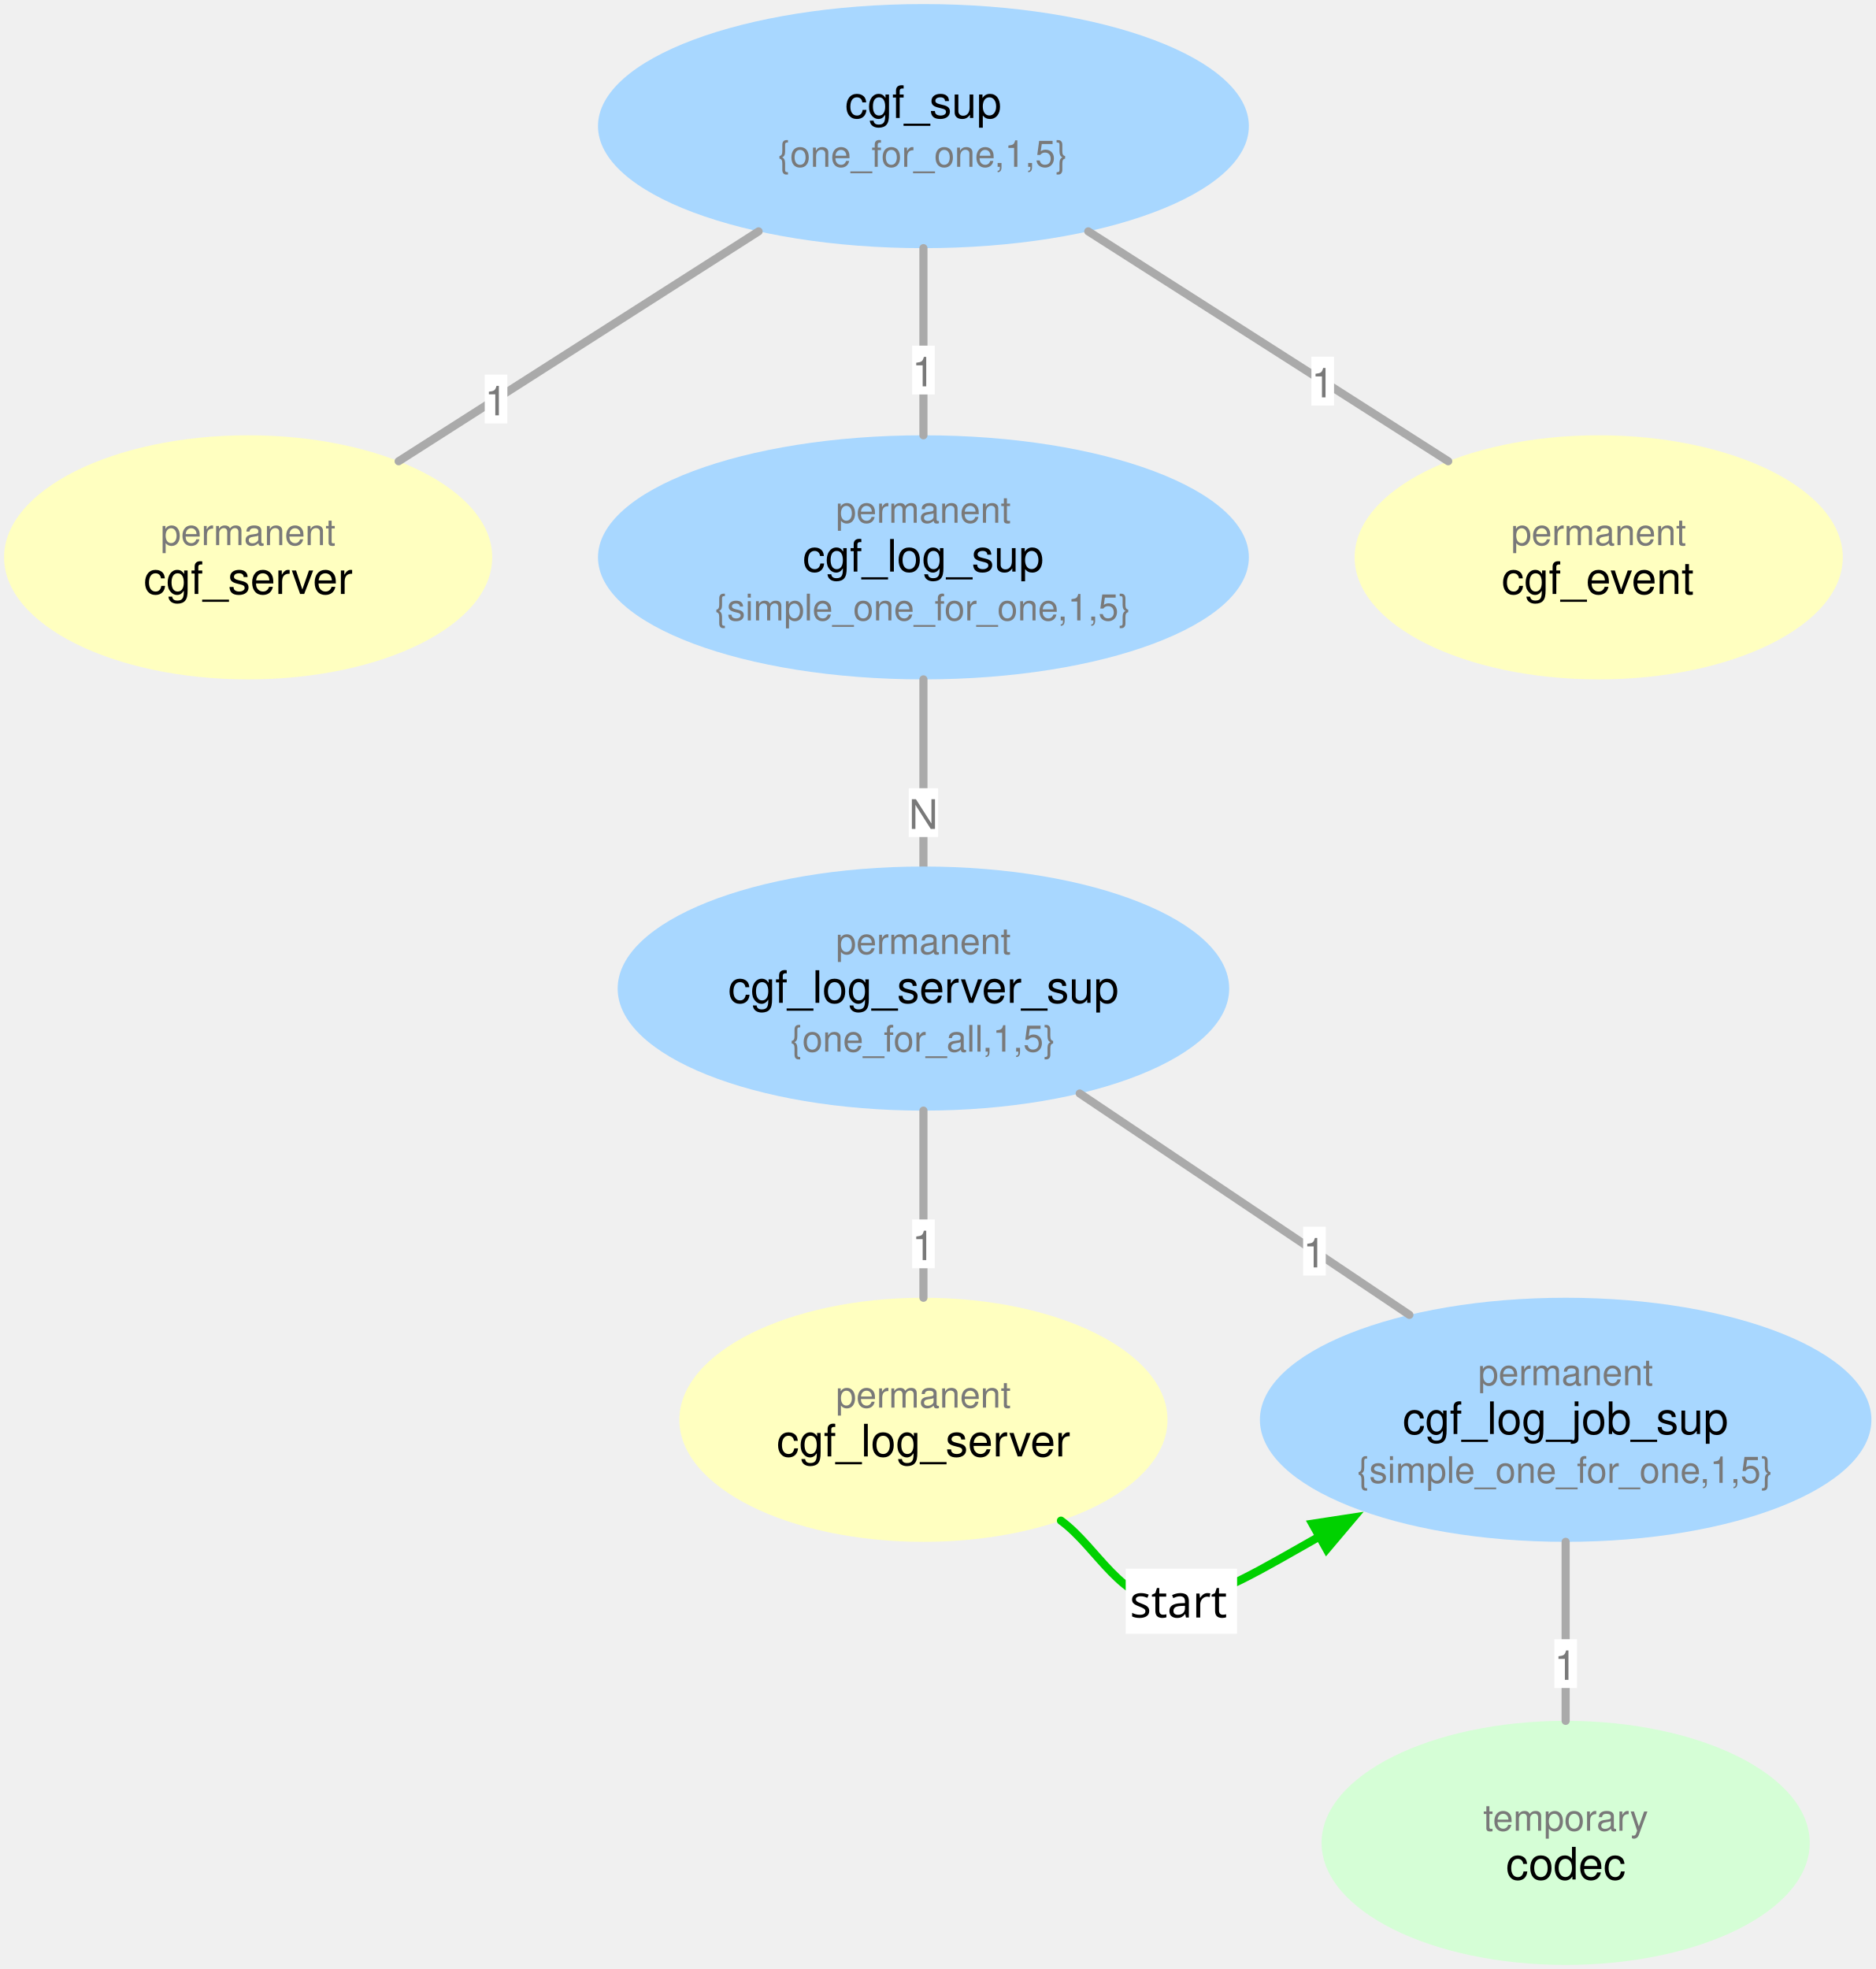
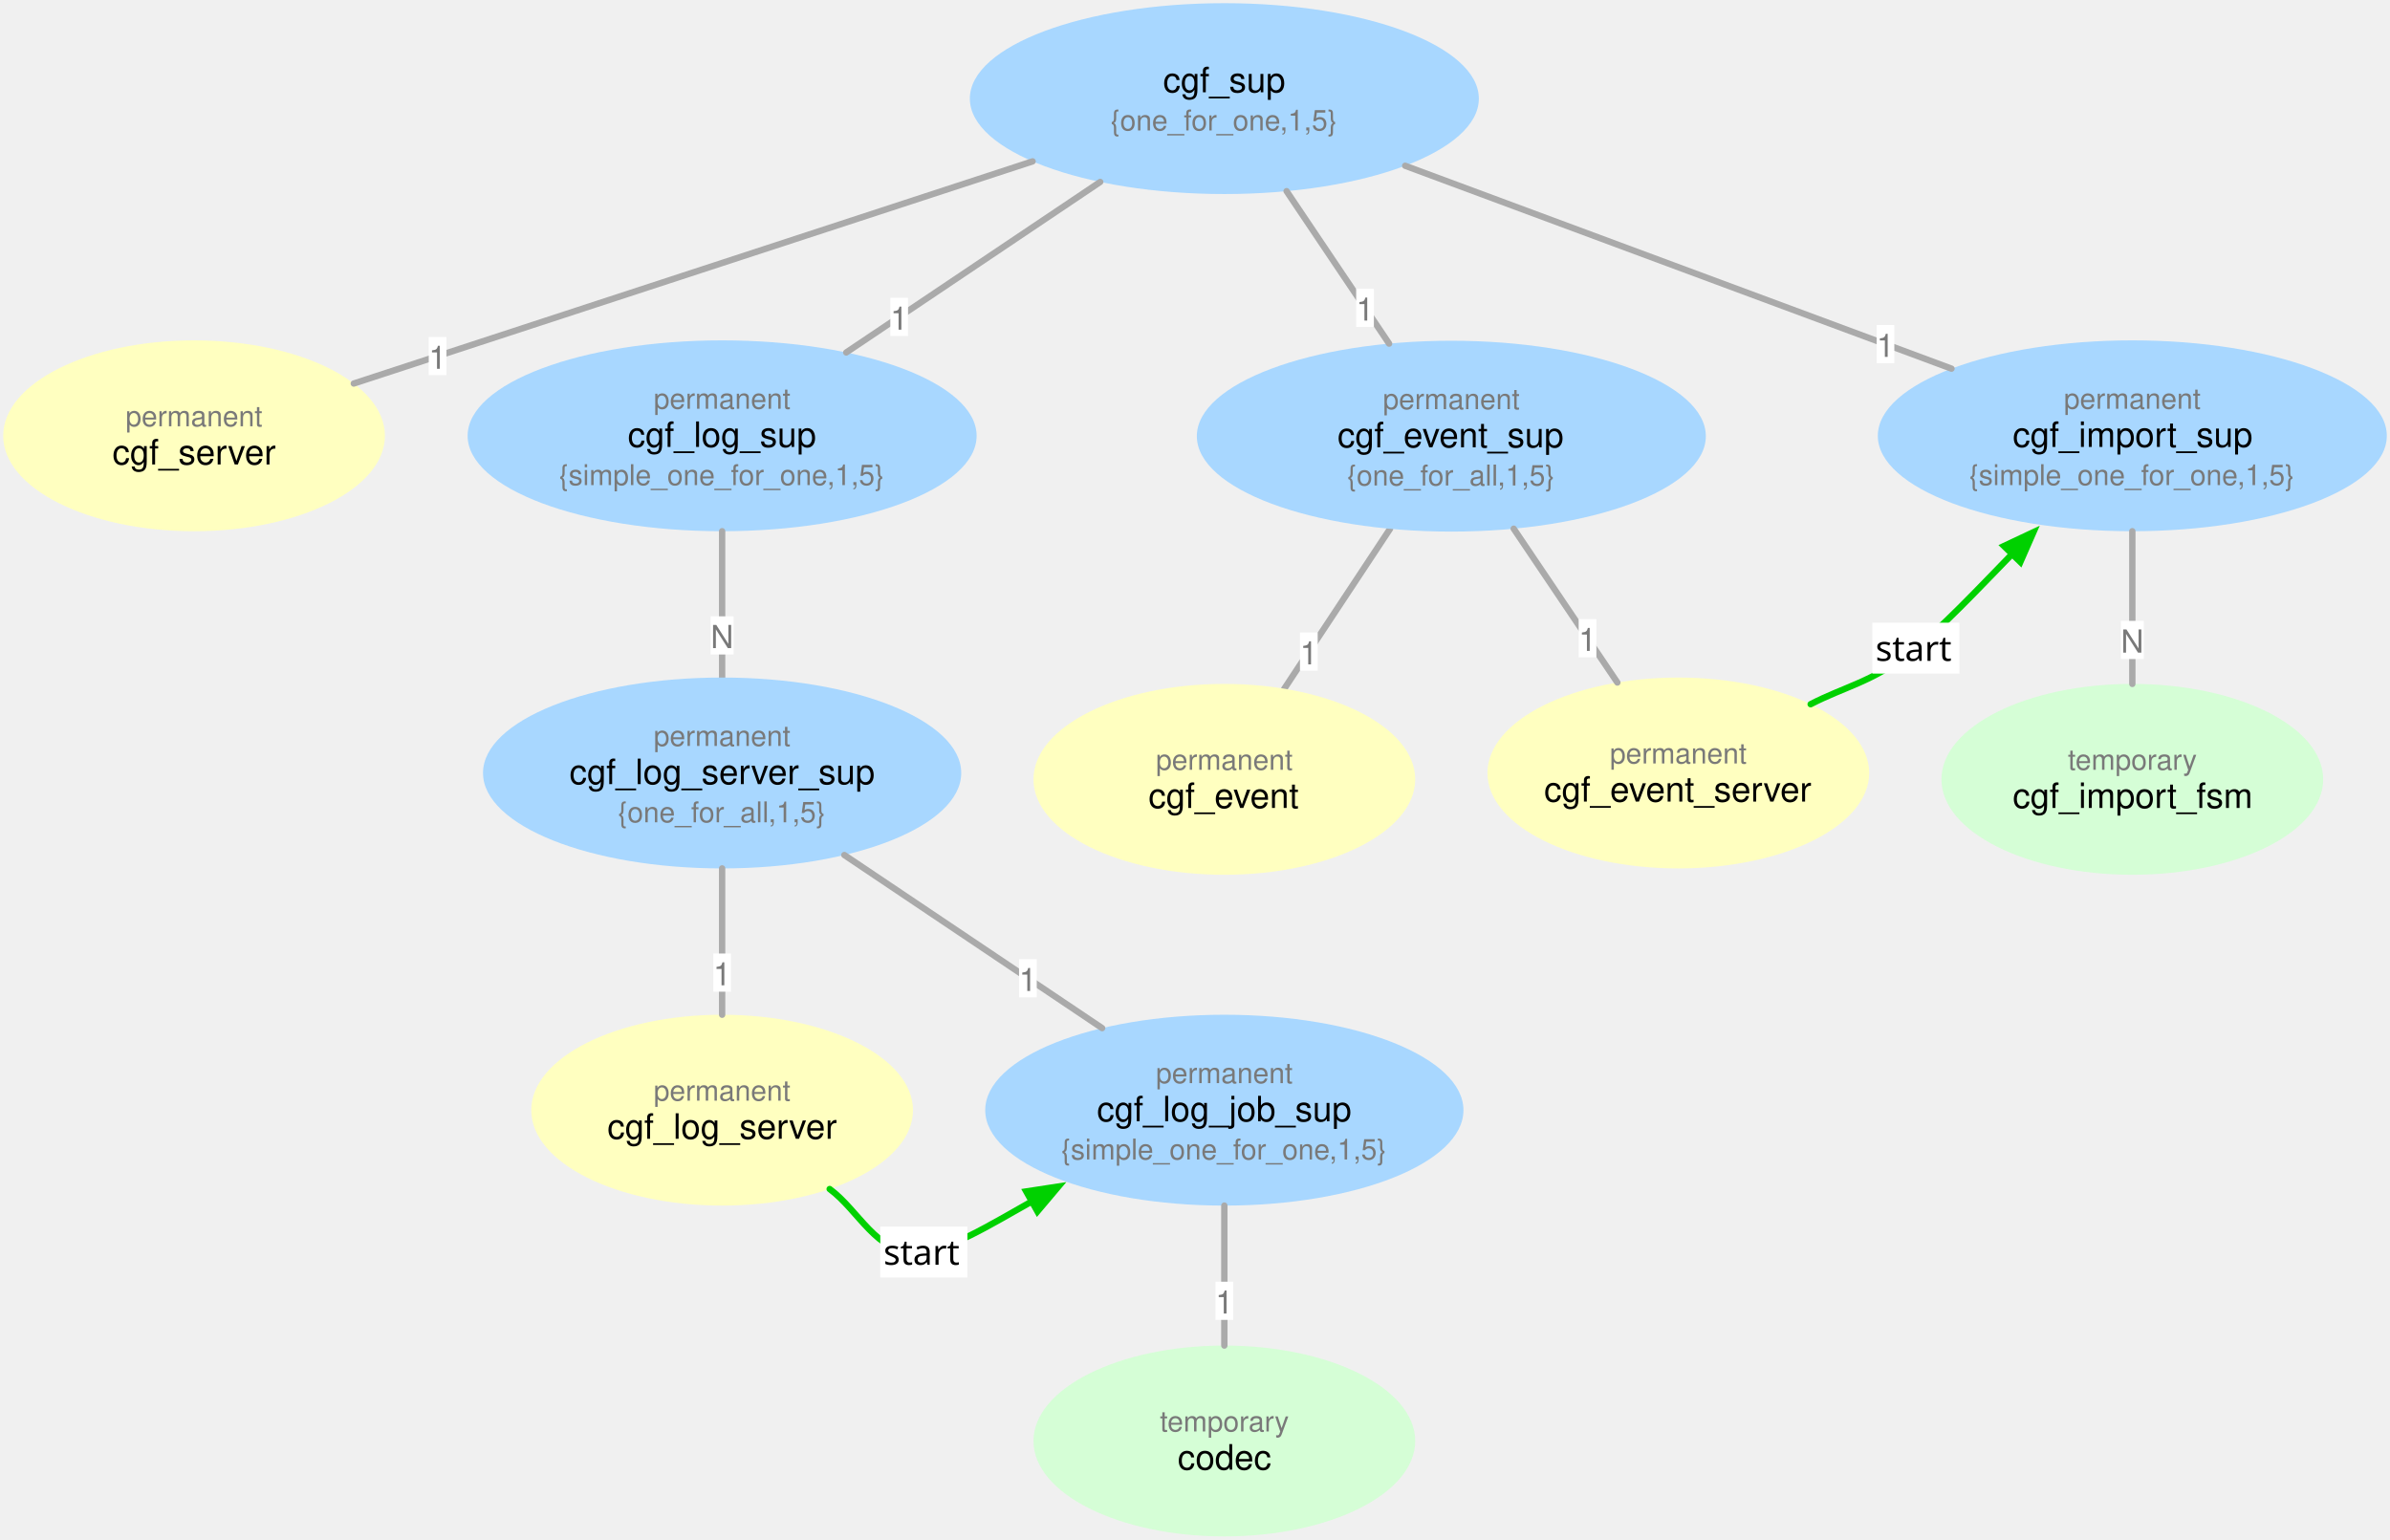
- <svg xmlns="http://www.w3.org/2000/svg" version="1.1" viewBox="658.502 -1 461.028 484" width="461.028" height="484">
+ <svg xmlns="http://www.w3.org/2000/svg" version="1.1" viewBox="661.622 -1 751.282 484" width="751.282" height="484">
  <defs>
    <marker orient="auto" overflow="visible" markerUnits="strokeWidth" id="FilledArrow_Marker" stroke-linejoin="miter" stroke-miterlimit="10" viewBox="-1 -3 7 6" markerWidth="7" markerHeight="6" color="#00d100">
      <g>
        <path d="M 4.8 0 L 0 -1.8 L 0 1.8 Z" fill="currentColor" stroke="currentColor" stroke-width="1" />
      </g>
    </marker>
  </defs>
-   <g id="Supervision" stroke-opacity="1" stroke="none" fill-opacity="1" fill="none" stroke-dasharray="none">
+   <g id="Supervision" stroke-opacity="1" fill-opacity="1" stroke-dasharray="none" stroke="none" fill="none">
    <g id="Supervision_Layer_1">
      <g id="Graphic_38">
-         <ellipse cx="885.498" cy="30" rx="80" ry="30" fill="#a8d7ff" />
-         <text transform="translate(826.4978 18)" fill="black">
+         <ellipse cx="1046.487" cy="30" rx="80" ry="30" fill="#a8d7ff" />
+         <text transform="translate(987.4875 18)" fill="black">
          <tspan font-family="Helvetica" font-size="11" fill="black" x="39.737" y="10" xml:space="preserve">cgf_sup</tspan>
          <tspan font-family="Helvetica" font-size="9" fill="#797979" x="23.215" y="22" xml:space="preserve">{one_for_one,1,5}</tspan>
        </text>
      </g>
      <g id="Graphic_58">
-         <ellipse cx="719.502" cy="136" rx="60" ry="30" fill="#ffffc0" />
-         <text transform="translate(676.5022 124)" fill="#797979">
+         <ellipse cx="722.622" cy="136" rx="60" ry="30" fill="#ffffc0" />
+         <text transform="translate(679.6218 124)" fill="#797979">
          <tspan font-family="Helvetica" font-size="9" fill="#797979" x="21.487" y="9" xml:space="preserve">permanent</tspan>
          <tspan font-family="Helvetica" font-size="11" fill="black" x="17.323" y="21" xml:space="preserve">cgf_server</tspan>
        </text>
      </g>
      <g id="Line_57">
-         <line x1="756.496" y1="112.377" x2="844.977" y2="55.875" stroke="#aaa" stroke-linecap="round" stroke-linejoin="round" stroke-width="2" />
+         <line x1="772.833" y1="119.566" x2="986.213" y2="49.728" stroke="#aaa" stroke-linecap="round" stroke-linejoin="round" stroke-width="2" />
      </g>
      <g id="Graphic_56">
-         <rect x="777.661" y="91.086" width="5.562" height="12" fill="white" />
-         <text transform="translate(777.6611 91.0857)" fill="#797979">
+         <rect x="796.398" y="104.943" width="5.562" height="12" fill="white" />
+         <text transform="translate(796.3982 104.9431)" fill="#797979">
          <tspan font-family="Helvetica" font-size="10" fill="#797979" x="0" y="10" xml:space="preserve">1</tspan>
        </text>
      </g>
      <g id="Graphic_97">
-         <ellipse cx="885.498" cy="136" rx="80" ry="30" fill="#a8d7ff" />
-         <text transform="translate(826.4978 118.5)" fill="#797979">
+         <ellipse cx="888.617" cy="136" rx="80" ry="30" fill="#a8d7ff" />
+         <text transform="translate(829.6175 118.5)" fill="#797979">
          <tspan font-family="Helvetica" font-size="9" fill="#797979" x="37.487" y="9" xml:space="preserve">permanent</tspan>
          <tspan font-family="Helvetica" font-size="11" fill="black" x="29.338" y="21" xml:space="preserve">cgf_log_sup</tspan>
          <tspan font-family="Helvetica" font-size="9" fill="#797979" x="7.709" y="33" xml:space="preserve">{simple_one_for_one,1,5}</tspan>
        </text>
      </g>
      <g id="Graphic_96">
-         <ellipse cx="1043.368" cy="452" rx="60" ry="30" fill="#d5fed6" />
-         <text transform="translate(1000.368 440)" fill="#797979">
+         <ellipse cx="1046.487" cy="452" rx="60" ry="30" fill="#d5fed6" />
+         <text transform="translate(1003.487 440)" fill="#797979">
          <tspan font-family="Helvetica" font-size="9" fill="#797979" x="22.743" y="9" xml:space="preserve">temporary</tspan>
          <tspan font-family="Helvetica" font-size="11" fill="black" x="28.323" y="21" xml:space="preserve">codec</tspan>
        </text>
      </g>
      <g id="Line_95">
-         <line x1="885.498" y1="212" x2="885.498" y2="166" stroke="#aaa" stroke-linecap="round" stroke-linejoin="round" stroke-width="2" />
+         <line x1="888.617" y1="212" x2="888.617" y2="166" stroke="#aaa" stroke-linecap="round" stroke-linejoin="round" stroke-width="2" />
      </g>
      <g id="Graphic_94">
-         <rect x="881.887" y="192.753" width="7.222" height="12" fill="white" />
-         <text transform="translate(881.887 192.7533)" fill="#797979">
+         <rect x="885.007" y="192.753" width="7.222" height="12" fill="white" />
+         <text transform="translate(885.0067 192.7533)" fill="#797979">
          <tspan font-family="Helvetica" font-size="10" fill="#797979" x="0" y="10" xml:space="preserve">N</tspan>
        </text>
      </g>
      <g id="Graphic_93">
-         <ellipse cx="885.498" cy="348" rx="60" ry="30" fill="#ffffc0" />
-         <text transform="translate(842.4978 336)" fill="#797979">
+         <ellipse cx="888.617" cy="348" rx="60" ry="30" fill="#ffffc0" />
+         <text transform="translate(845.6175 336)" fill="#797979">
          <tspan font-family="Helvetica" font-size="9" fill="#797979" x="21.487" y="9" xml:space="preserve">permanent</tspan>
          <tspan font-family="Helvetica" font-size="11" fill="black" x="6.925" y="21" xml:space="preserve">cgf_log_server</tspan>
        </text>
      </g>
      <g id="Graphic_92">
-         <ellipse cx="1043.368" cy="348" rx="75.162" ry="30" fill="#a8d7ff" />
-         <text transform="translate(988.2382 330.5)" fill="#797979">
+         <ellipse cx="1046.487" cy="348" rx="75.162" ry="30" fill="#a8d7ff" />
+         <text transform="translate(991.3578 330.5)" fill="#797979">
          <tspan font-family="Helvetica" font-size="9" fill="#797979" x="33.616" y="9" xml:space="preserve">permanent</tspan>
          <tspan font-family="Helvetica" font-size="11" fill="black" x="15.069" y="21" xml:space="preserve">cgf_log_job_sup</tspan>
          <tspan font-family="Helvetica" font-size="9" fill="#797979" x="3.839" y="33" xml:space="preserve">{simple_one_for_one,1,5}</tspan>
        </text>
      </g>
      <g id="Line_91">
-         <line x1="1043.368" y1="422" x2="1043.368" y2="378" stroke="#aaa" stroke-linecap="round" stroke-linejoin="round" stroke-width="2" />
+         <line x1="1046.487" y1="422" x2="1046.487" y2="378" stroke="#aaa" stroke-linecap="round" stroke-linejoin="round" stroke-width="2" />
      </g>
      <g id="Graphic_90">
-         <rect x="1040.587" y="401.929" width="5.562" height="12" fill="white" />
-         <text transform="translate(1040.587 401.9287)" fill="#797979">
+         <rect x="1043.707" y="401.929" width="5.562" height="12" fill="white" />
+         <text transform="translate(1043.707 401.9287)" fill="#797979">
          <tspan font-family="Helvetica" font-size="10" fill="#797979" x="0" y="10" xml:space="preserve">1</tspan>
        </text>
      </g>
      <g id="Line_89">
-         <path d="M 919.303 372.792 C 928.4 379.463 934.1 393.153 946.597 392.808 C 956.206 392.543 969.839 383.98 982.853 376.691" marker-end="url(#FilledArrow_Marker)" stroke="#00d100" stroke-linecap="round" stroke-linejoin="round" stroke-width="2" />
+         <path d="M 922.423 372.792 C 931.52 379.463 937.22 393.153 949.716 392.808 C 959.326 392.543 972.958 383.98 985.973 376.691" marker-end="url(#FilledArrow_Marker)" stroke="#00d100" stroke-linecap="round" stroke-linejoin="round" stroke-width="2" />
      </g>
      <g id="Graphic_88">
-         <rect x="935.223" y="384.6" width="27.377" height="16" fill="white" />
-         <text transform="translate(936.2226 385.6002)" fill="black">
+         <rect x="938.342" y="384.6" width="27.377" height="16" fill="white" />
+         <text transform="translate(939.3423 385.6002)" fill="black">
          <tspan font-family="Montserrat" font-size="11" fill="black" x="2060574e-19" y="11" xml:space="preserve">start</tspan>
        </text>
      </g>
      <g id="Graphic_87">
-         <ellipse cx="885.498" cy="242" rx="75.162" ry="30" fill="#a8d7ff" />
-         <text transform="translate(830.3682 224.5)" fill="#797979">
+         <ellipse cx="888.617" cy="242" rx="75.162" ry="30" fill="#a8d7ff" />
+         <text transform="translate(833.4878 224.5)" fill="#797979">
          <tspan font-family="Helvetica" font-size="9" fill="#797979" x="33.616" y="9" xml:space="preserve">permanent</tspan>
          <tspan font-family="Helvetica" font-size="11" fill="black" x="7.128" y="21" xml:space="preserve">cgf_log_server_sup</tspan>
          <tspan font-family="Helvetica" font-size="9" fill="#797979" x="22.351" y="33" xml:space="preserve">{one_for_all,1,5}</tspan>
        </text>
      </g>
      <g id="Line_86">
-         <line x1="1004.952" y1="322.206" x2="923.914" y2="267.794" stroke="#aaa" stroke-linecap="round" stroke-linejoin="round" stroke-width="2" />
+         <line x1="1008.072" y1="322.206" x2="927.033" y2="267.794" stroke="#aaa" stroke-linecap="round" stroke-linejoin="round" stroke-width="2" />
      </g>
      <g id="Graphic_85">
-         <rect x="978.835" y="300.537" width="5.562" height="12" fill="white" />
-         <text transform="translate(978.8346 300.537)" fill="#797979">
+         <rect x="981.954" y="300.537" width="5.562" height="12" fill="white" />
+         <text transform="translate(981.9542 300.537)" fill="#797979">
          <tspan font-family="Helvetica" font-size="10" fill="#797979" x="0" y="10" xml:space="preserve">1</tspan>
        </text>
      </g>
      <g id="Line_84">
-         <line x1="885.498" y1="318" x2="885.498" y2="272" stroke="#aaa" stroke-linecap="round" stroke-linejoin="round" stroke-width="2" />
+         <line x1="888.617" y1="318" x2="888.617" y2="272" stroke="#aaa" stroke-linecap="round" stroke-linejoin="round" stroke-width="2" />
      </g>
      <g id="Graphic_83">
-         <rect x="882.717" y="298.753" width="5.562" height="12" fill="white" />
-         <text transform="translate(882.7171 298.7533)" fill="#797979">
+         <rect x="885.837" y="298.753" width="5.562" height="12" fill="white" />
+         <text transform="translate(885.8367 298.7533)" fill="#797979">
          <tspan font-family="Helvetica" font-size="10" fill="#797979" x="0" y="10" xml:space="preserve">1</tspan>
        </text>
      </g>
      <g id="Line_99">
-         <line x1="885.498" y1="106" x2="885.498" y2="60" stroke="#aaa" stroke-linecap="round" stroke-linejoin="round" stroke-width="2" />
+         <line x1="927.636" y1="109.801" x2="1007.469" y2="56.199" stroke="#aaa" stroke-linecap="round" stroke-linejoin="round" stroke-width="2" />
      </g>
      <g id="Graphic_98">
-         <rect x="882.717" y="83.962" width="5.562" height="12" fill="white" />
-         <text transform="translate(882.7171 83.96241)" fill="#797979">
+         <rect x="941.495" y="92.629" width="5.562" height="12" fill="white" />
+         <text transform="translate(941.4949 92.62895)" fill="#797979">
+           <tspan font-family="Helvetica" font-size="10" fill="#797979" x="0" y="10" xml:space="preserve">1</tspan>
+         </text>
+       </g>
+       <g id="Line_102">
+         <line x1="1065.33" y1="215.511" x2="1098.58" y2="165.239" stroke="#aaa" stroke-linecap="round" stroke-linejoin="round" stroke-width="2" />
+       </g>
+       <g id="Graphic_101">
+         <rect x="1070.264" y="197.848" width="5.562" height="12" fill="white" />
+         <text transform="translate(1070.264 197.8475)" fill="#797979">
+           <tspan font-family="Helvetica" font-size="10" fill="#797979" x="0" y="10" xml:space="preserve">1</tspan>
+         </text>
+       </g>
+       <g id="Graphic_103">
+         <ellipse cx="1117.841" cy="136.116" rx="80" ry="30" fill="#a8d7ff" />
+         <text transform="translate(1058.841 118.6164)" fill="#797979">
+           <tspan font-family="Helvetica" font-size="9" fill="#797979" x="37.487" y="9" xml:space="preserve">permanent</tspan>
+           <tspan font-family="Helvetica" font-size="11" fill="black" x="23.223" y="21" xml:space="preserve">cgf_event_sup</tspan>
+           <tspan font-family="Helvetica" font-size="9" fill="#797979" x="26.221" y="33" xml:space="preserve">{one_for_all,1,5}</tspan>
+         </text>
+       </g>
+       <g id="Line_105">
+         <line x1="1098.278" y1="107.023" x2="1066.051" y2="59.094" stroke="#aaa" stroke-linecap="round" stroke-linejoin="round" stroke-width="2" />
+       </g>
+       <g id="Graphic_104">
+         <rect x="1087.929" y="89.767" width="5.562" height="12" fill="white" />
+         <text transform="translate(1087.929 89.76725)" fill="#797979">
          <tspan font-family="Helvetica" font-size="10" fill="#797979" x="0" y="10" xml:space="preserve">1</tspan>
        </text>
      </g>
      <g id="Graphic_100">
-         <ellipse cx="1051.494" cy="136" rx="60" ry="30" fill="#ffffc0" />
-         <text transform="translate(1008.494 124)" fill="#797979">
+         <ellipse cx="1046.487" cy="244" rx="60" ry="30" fill="#ffffc0" />
+         <text transform="translate(1003.487 232)" fill="#797979">
          <tspan font-family="Helvetica" font-size="9" fill="#797979" x="21.487" y="9" xml:space="preserve">permanent</tspan>
          <tspan font-family="Helvetica" font-size="11" fill="black" x="19.15" y="21" xml:space="preserve">cgf_event</tspan>
        </text>
      </g>
-       <g id="Line_102">
-         <line x1="1014.5" y1="112.377" x2="926.019" y2="55.875" stroke="#aaa" stroke-linecap="round" stroke-linejoin="round" stroke-width="2" />
-       </g>
-       <g id="Graphic_101">
-         <rect x="980.871" y="86.678" width="5.562" height="12" fill="white" />
-         <text transform="translate(980.8708 86.6781)" fill="#797979">
-           <tspan font-family="Helvetica" font-size="10" fill="#797979" x="0" y="10" xml:space="preserve">1</tspan>
+       <g id="Graphic_109">
+         <ellipse cx="1189.195" cy="242" rx="60" ry="30" fill="#ffffc0" />
+         <text transform="translate(1146.195 230)" fill="#797979">
+           <tspan font-family="Helvetica" font-size="9" fill="#797979" x="21.487" y="9" xml:space="preserve">permanent</tspan>
+           <tspan font-family="Helvetica" font-size="11" fill="black" x=".81" y="21" xml:space="preserve">cgf_event_server</tspan>
+         </text>
+       </g>
+       <g id="Line_111">
+         <line x1="1170.033" y1="213.564" x2="1137.445" y2="165.207" stroke="#aaa" stroke-linecap="round" stroke-linejoin="round" stroke-width="2" />
+       </g>
+       <g id="Graphic_110">
+         <rect x="1157.868" y="193.639" width="5.562" height="12" fill="white" />
+         <text transform="translate(1157.868 193.6386)" fill="#797979">
+           <tspan font-family="Helvetica" font-size="10" fill="#797979" x="0" y="10" xml:space="preserve">1</tspan>
+         </text>
+       </g>
+       <g id="Graphic_121">
+         <ellipse cx="1331.903" cy="136" rx="80" ry="30" fill="#a8d7ff" />
+         <text transform="translate(1272.903 118.5)" fill="#797979">
+           <tspan font-family="Helvetica" font-size="9" fill="#797979" x="37.487" y="9" xml:space="preserve">permanent</tspan>
+           <tspan font-family="Helvetica" font-size="11" fill="black" x="21.397" y="21" xml:space="preserve">cgf_import_sup</tspan>
+           <tspan font-family="Helvetica" font-size="9" fill="#797979" x="7.709" y="33" xml:space="preserve">{simple_one_for_one,1,5}</tspan>
+         </text>
+       </g>
+       <g id="Line_123">
+         <line x1="1275.062" y1="114.89" x2="1103.329" y2="51.11" stroke="#aaa" stroke-linecap="round" stroke-linejoin="round" stroke-width="2" />
+       </g>
+       <g id="Graphic_122">
+         <rect x="1251.527" y="101.182" width="5.562" height="12" fill="white" />
+         <text transform="translate(1251.527 101.1818)" fill="#797979">
+           <tspan font-family="Helvetica" font-size="10" fill="#797979" x="0" y="10" xml:space="preserve">1</tspan>
+         </text>
+       </g>
+       <g id="Graphic_124">
+         <ellipse cx="1331.903" cy="244" rx="60" ry="30" fill="#d5fed6" />
+         <text transform="translate(1288.903 232)" fill="#797979">
+           <tspan font-family="Helvetica" font-size="9" fill="#797979" x="22.743" y="9" xml:space="preserve">temporary</tspan>
+           <tspan font-family="Helvetica" font-size="11" fill="black" x="5.405" y="21" xml:space="preserve">cgf_import_fsm</tspan>
+         </text>
+       </g>
+       <g id="Line_126">
+         <line x1="1331.903" y1="214" x2="1331.903" y2="166" stroke="#aaa" stroke-linecap="round" stroke-linejoin="round" stroke-width="2" />
+       </g>
+       <g id="Graphic_125">
+         <rect x="1328.293" y="194.177" width="7.222" height="12" fill="white" />
+         <text transform="translate(1328.293 194.1774)" fill="#797979">
+           <tspan font-family="Helvetica" font-size="10" fill="#797979" x="0" y="10" xml:space="preserve">N</tspan>
+         </text>
+       </g>
+       <g id="Line_128">
+         <path d="M 1230.789 220.379 C 1241.291 214.92 1250.226 213.393 1262.297 204 C 1271.738 196.654 1283.101 184.494 1294.131 173.168" marker-end="url(#FilledArrow_Marker)" stroke="#00d100" stroke-linecap="round" stroke-linejoin="round" stroke-width="2" />
+       </g>
+       <g id="Graphic_127">
+         <rect x="1250.171" y="194.755" width="27.377" height="16" fill="white" />
+         <text transform="translate(1251.171 195.7553)" fill="black">
+           <tspan font-family="Montserrat" font-size="11" fill="black" x="2060574e-19" y="11" xml:space="preserve">start</tspan>
        </text>
      </g>
    </g>
  </g>
</svg>
